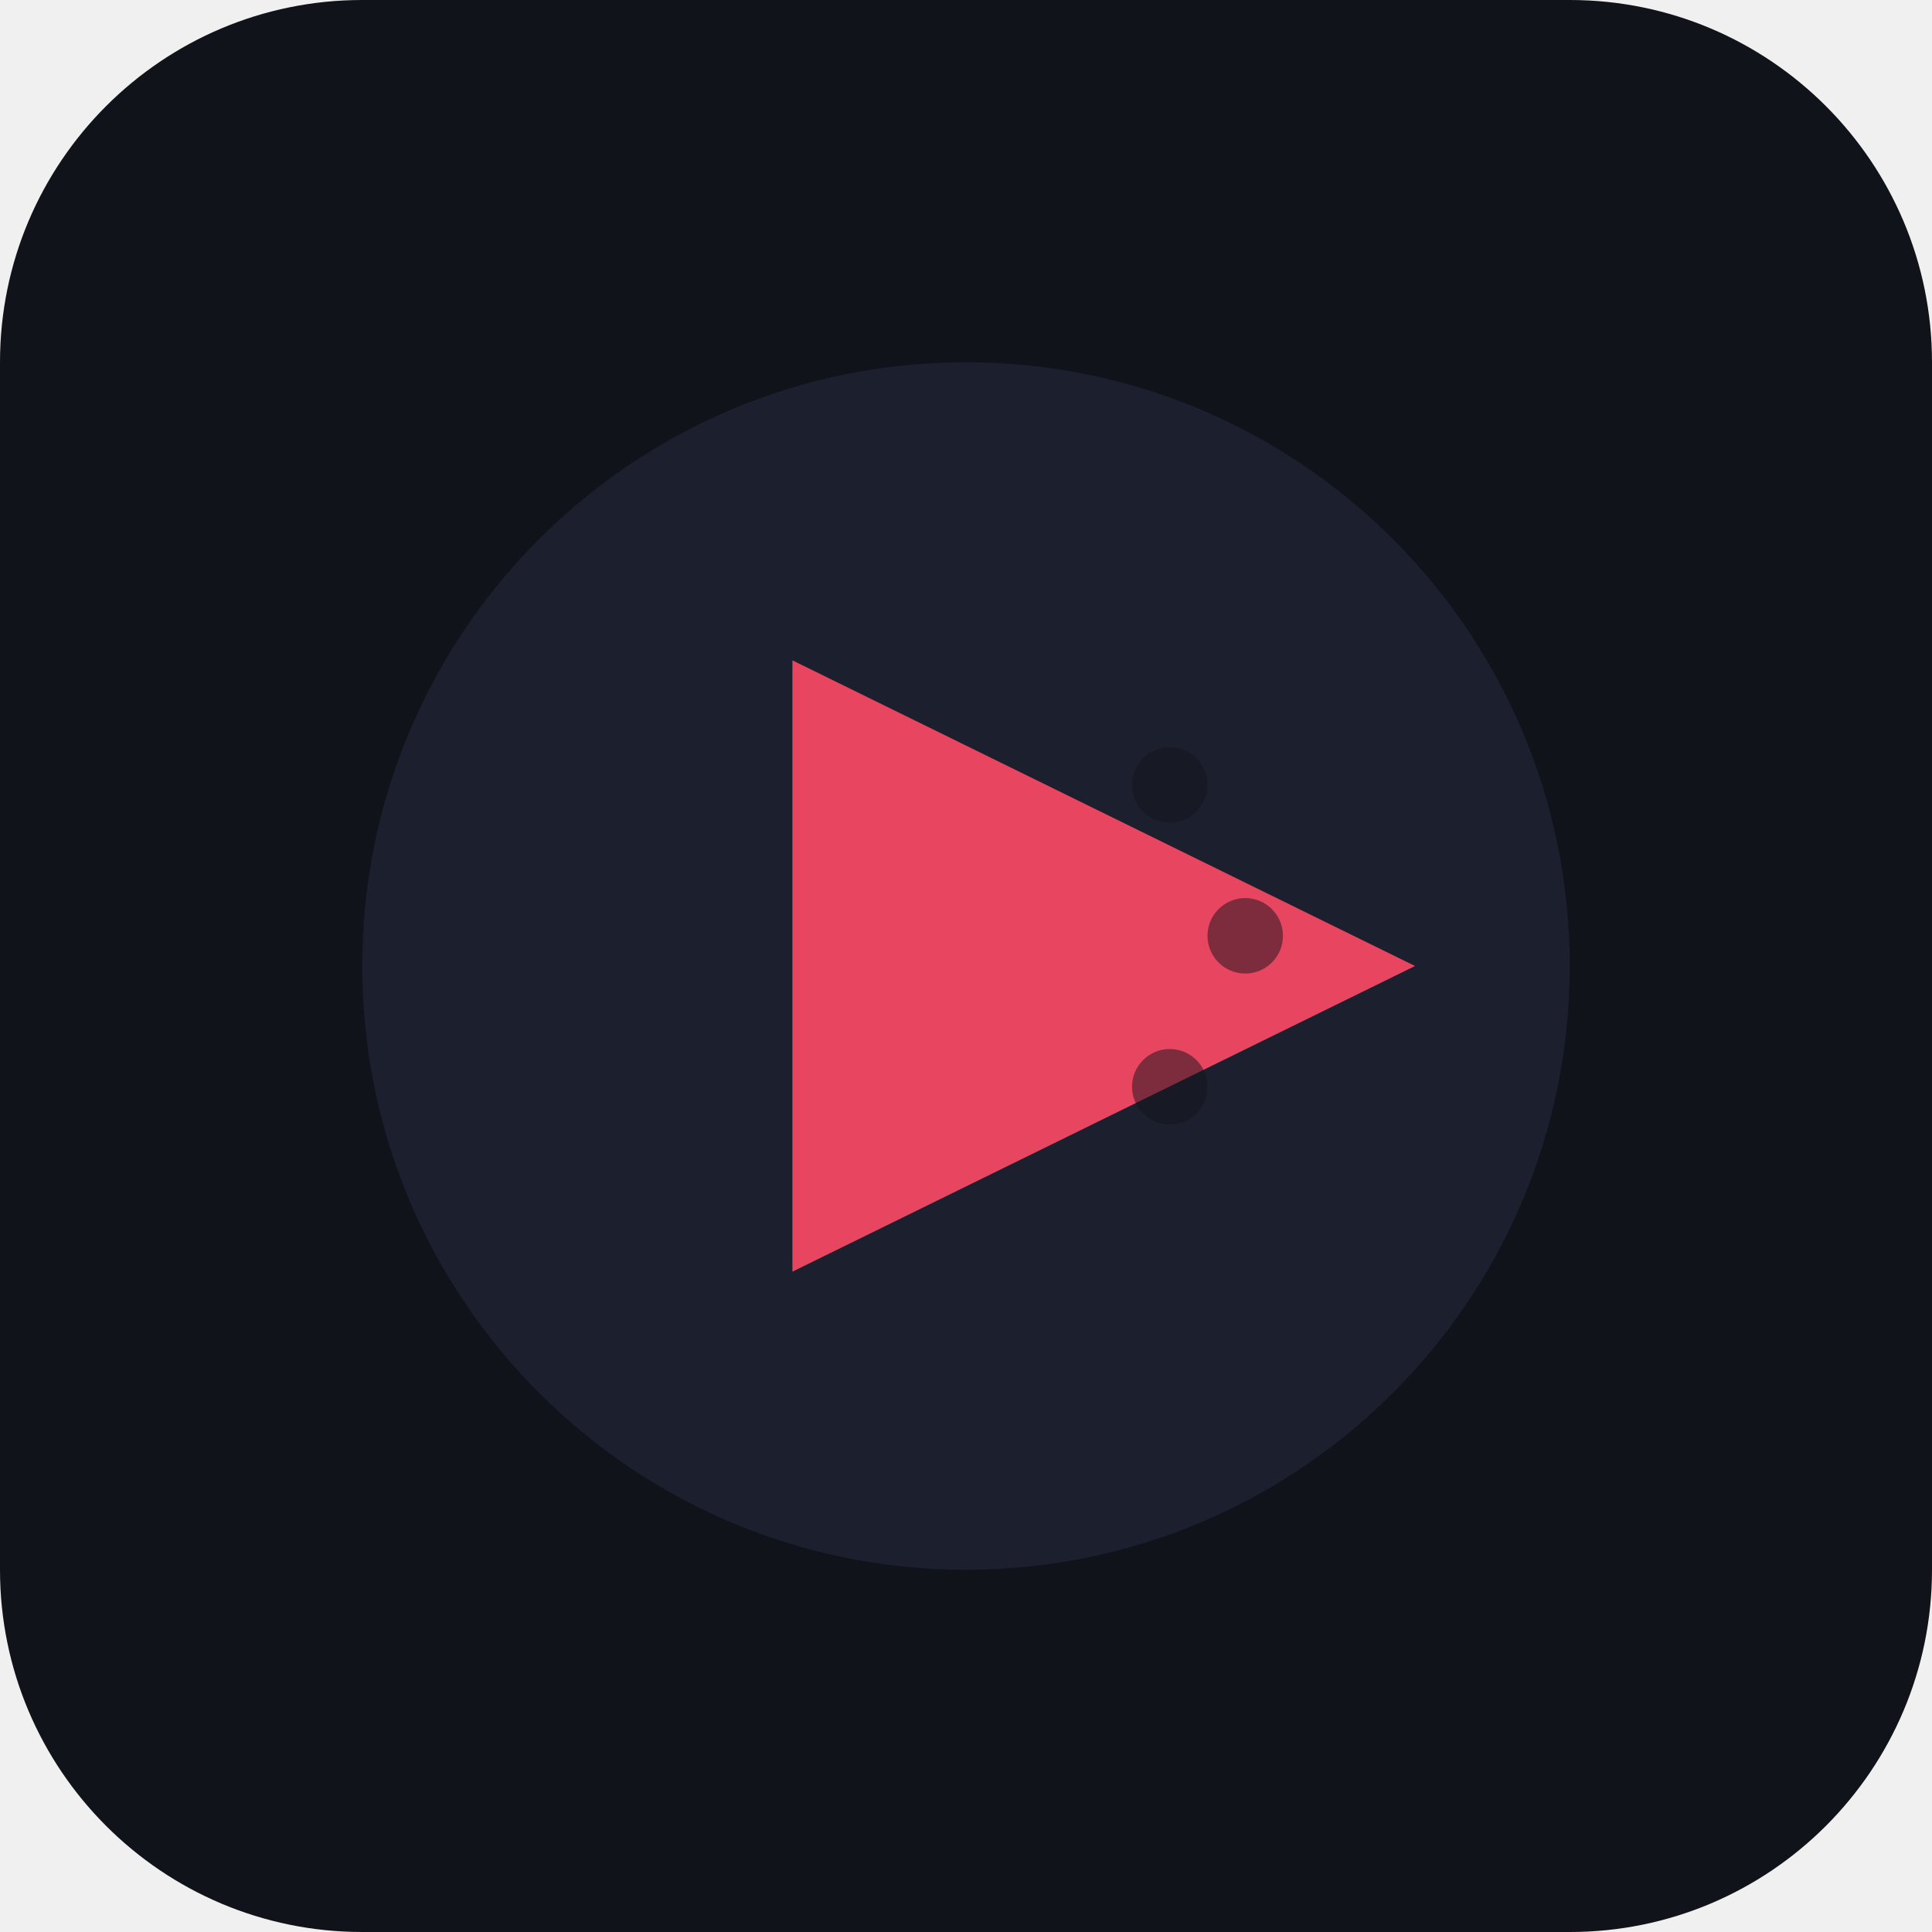
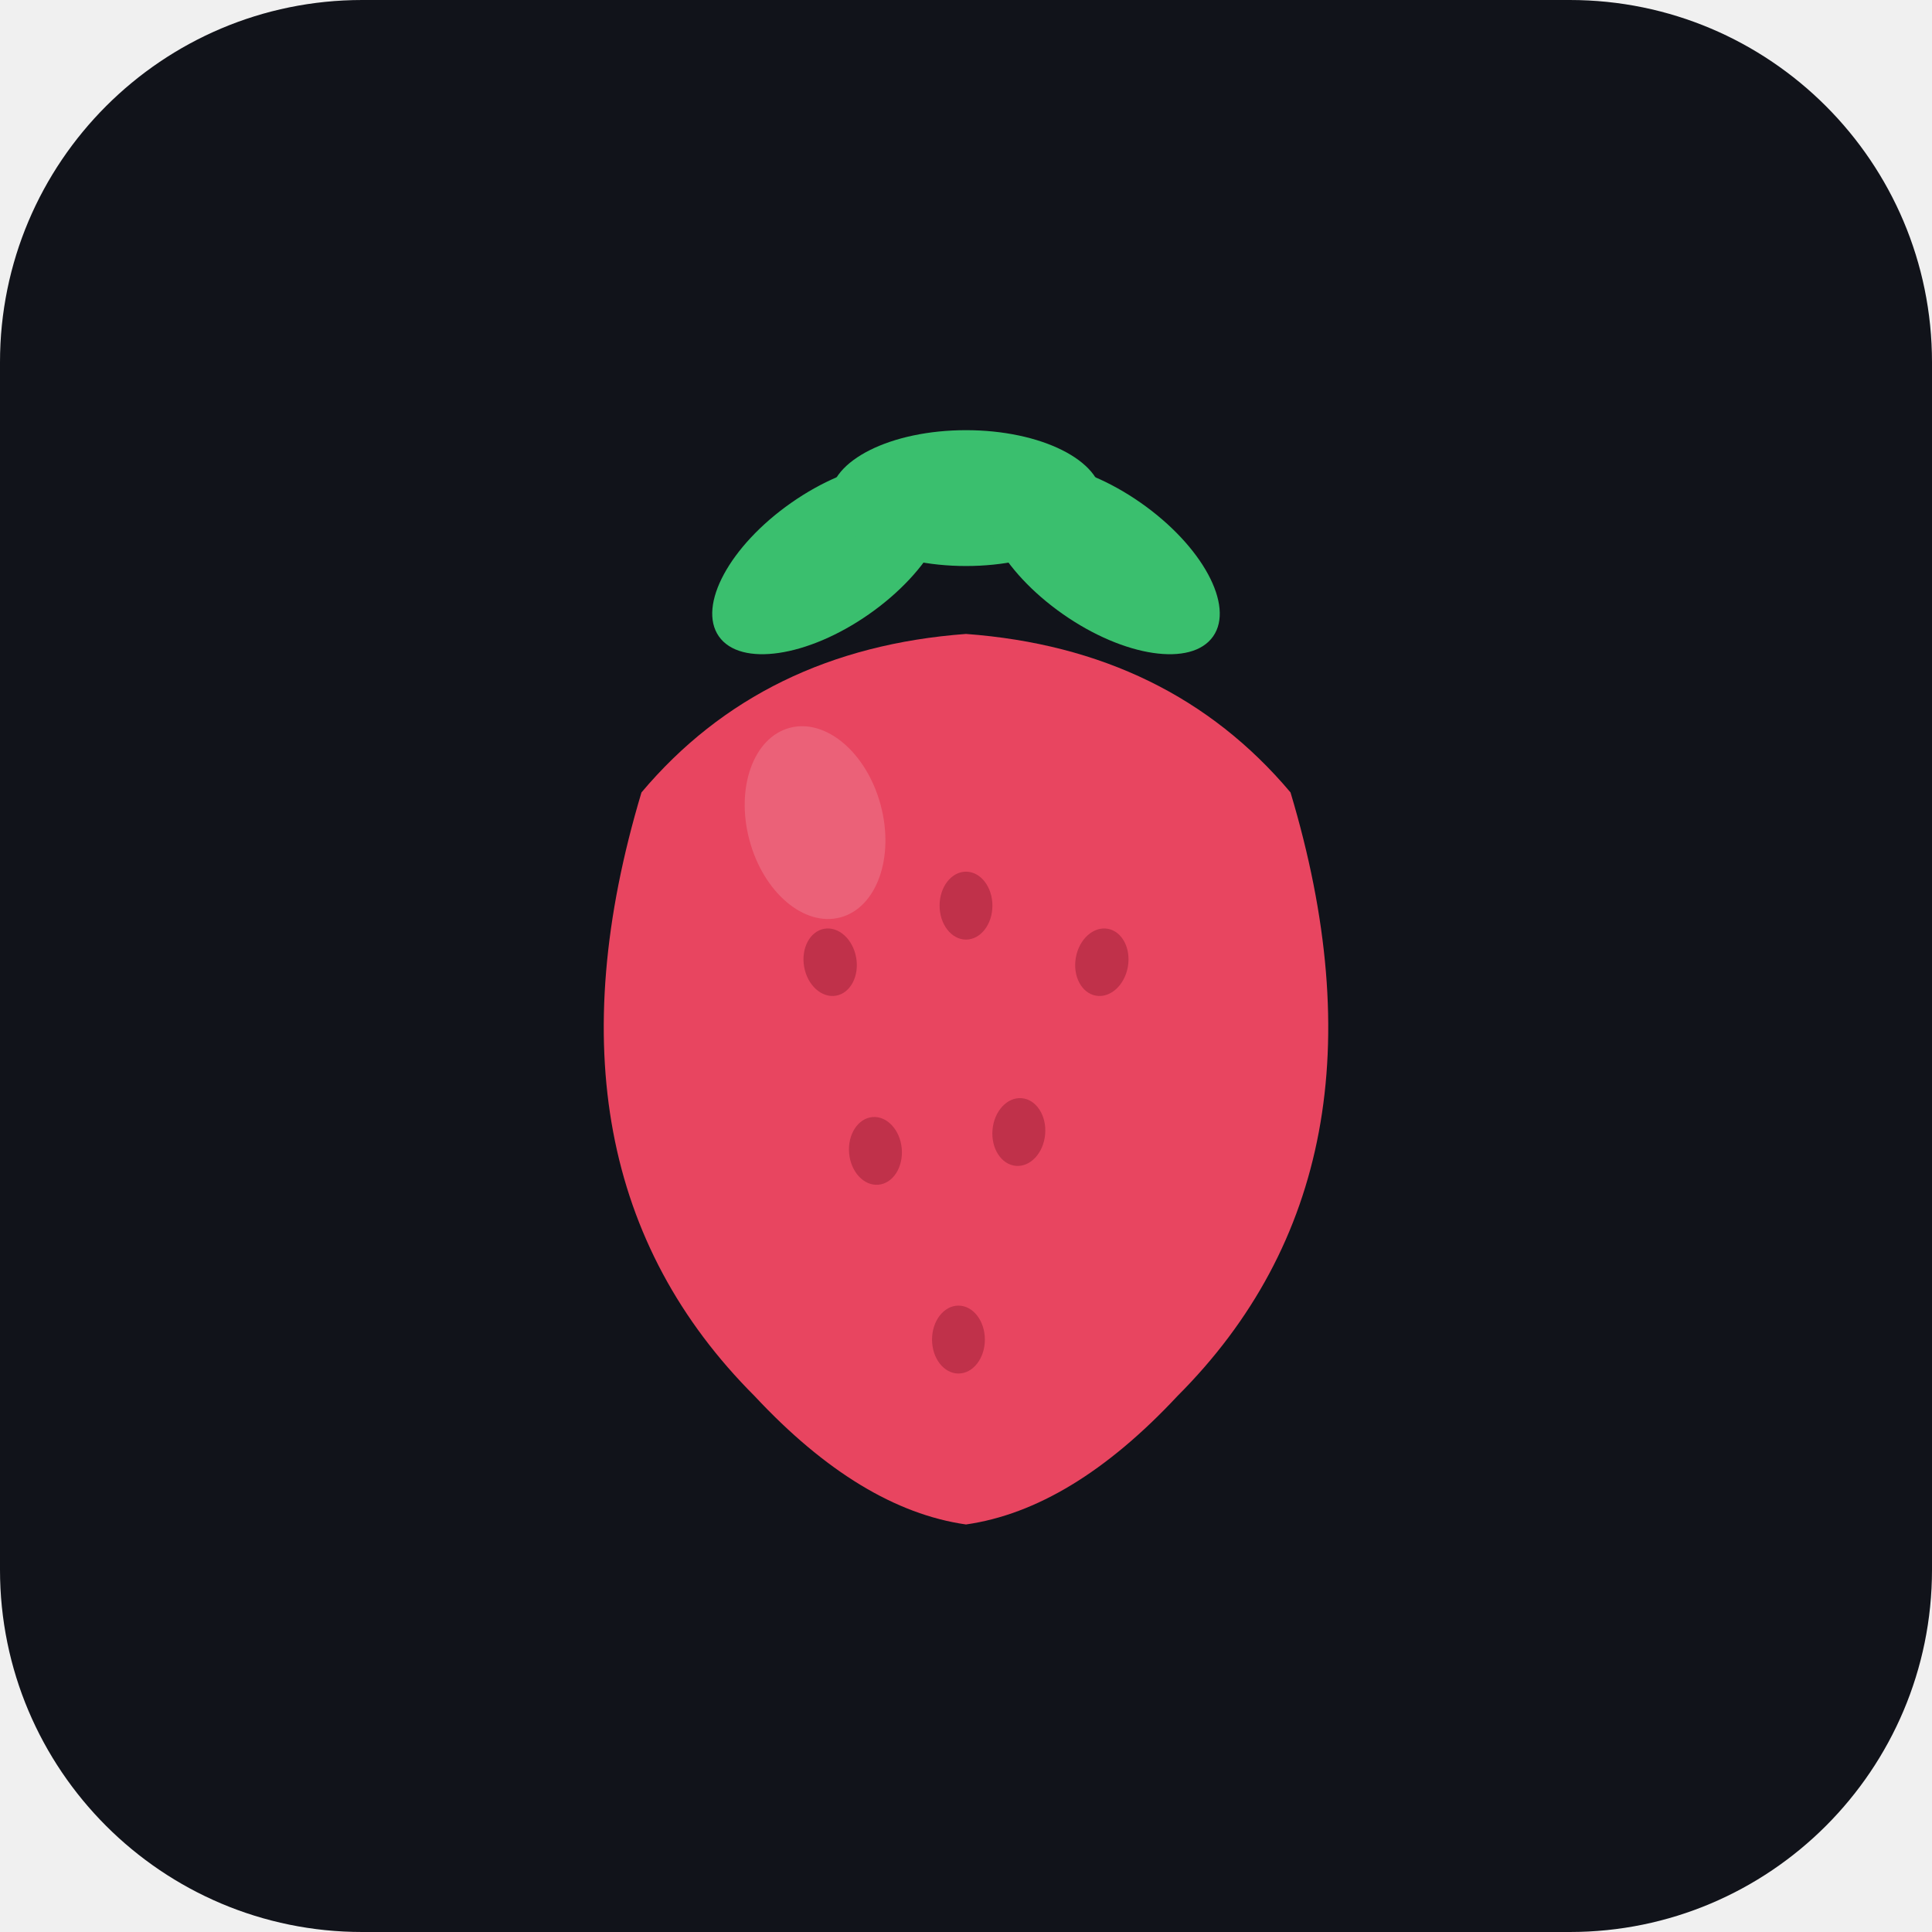
<svg xmlns="http://www.w3.org/2000/svg" viewBox="0 0 512 512">
  <rect width="512" height="512" rx="96" fill="#11131a" />
-   <circle cx="256" cy="256" r="160" fill="#1c1f2e" />
-   <polygon points="210,175 210,337 375,256" fill="#e84560" />
-   <circle cx="310" cy="208" r="10" fill="#11131a" opacity="0.5" />
-   <circle cx="330" cy="248" r="10" fill="#11131a" opacity="0.5" />
-   <circle cx="310" cy="288" r="10" fill="#11131a" opacity="0.5" />
+   <ellipse cx="220" cy="148" rx="36" ry="18" fill="#3abf6e" transform="rotate(-35 220 148)" />
+   <ellipse cx="256" cy="132" rx="36" ry="18" fill="#3abf6e" transform="rotate(0 256 132)" />
+   <ellipse cx="292" cy="148" rx="36" ry="18" fill="#3abf6e" transform="rotate(35 292 148)" />
+   <path d="M170,210 Q140,310 200,370 Q228,400 256,404 Q284,400 312,370 Q372,310 342,210 Q310,172 256,168 Q202,172 170,210 Z" fill="#e84560" />
+   <ellipse cx="220" cy="255" rx="7" ry="9" fill="#c0314a" transform="rotate(-10 220 255)" />
+   <ellipse cx="256" cy="240" rx="7" ry="9" fill="#c0314a" />
+   <ellipse cx="292" cy="255" rx="7" ry="9" fill="#c0314a" transform="rotate(10 292 255)" />
+   <ellipse cx="232" cy="305" rx="7" ry="9" fill="#c0314a" transform="rotate(-5 232 305)" />
+   <ellipse cx="270" cy="300" rx="7" ry="9" fill="#c0314a" transform="rotate(5 270 300)" />
+   <ellipse cx="254" cy="355" rx="7" ry="9" fill="#c0314a" />
+   <ellipse cx="216" cy="218" rx="18" ry="26" fill="white" opacity="0.15" transform="rotate(-15 216 218)" />
</svg>
